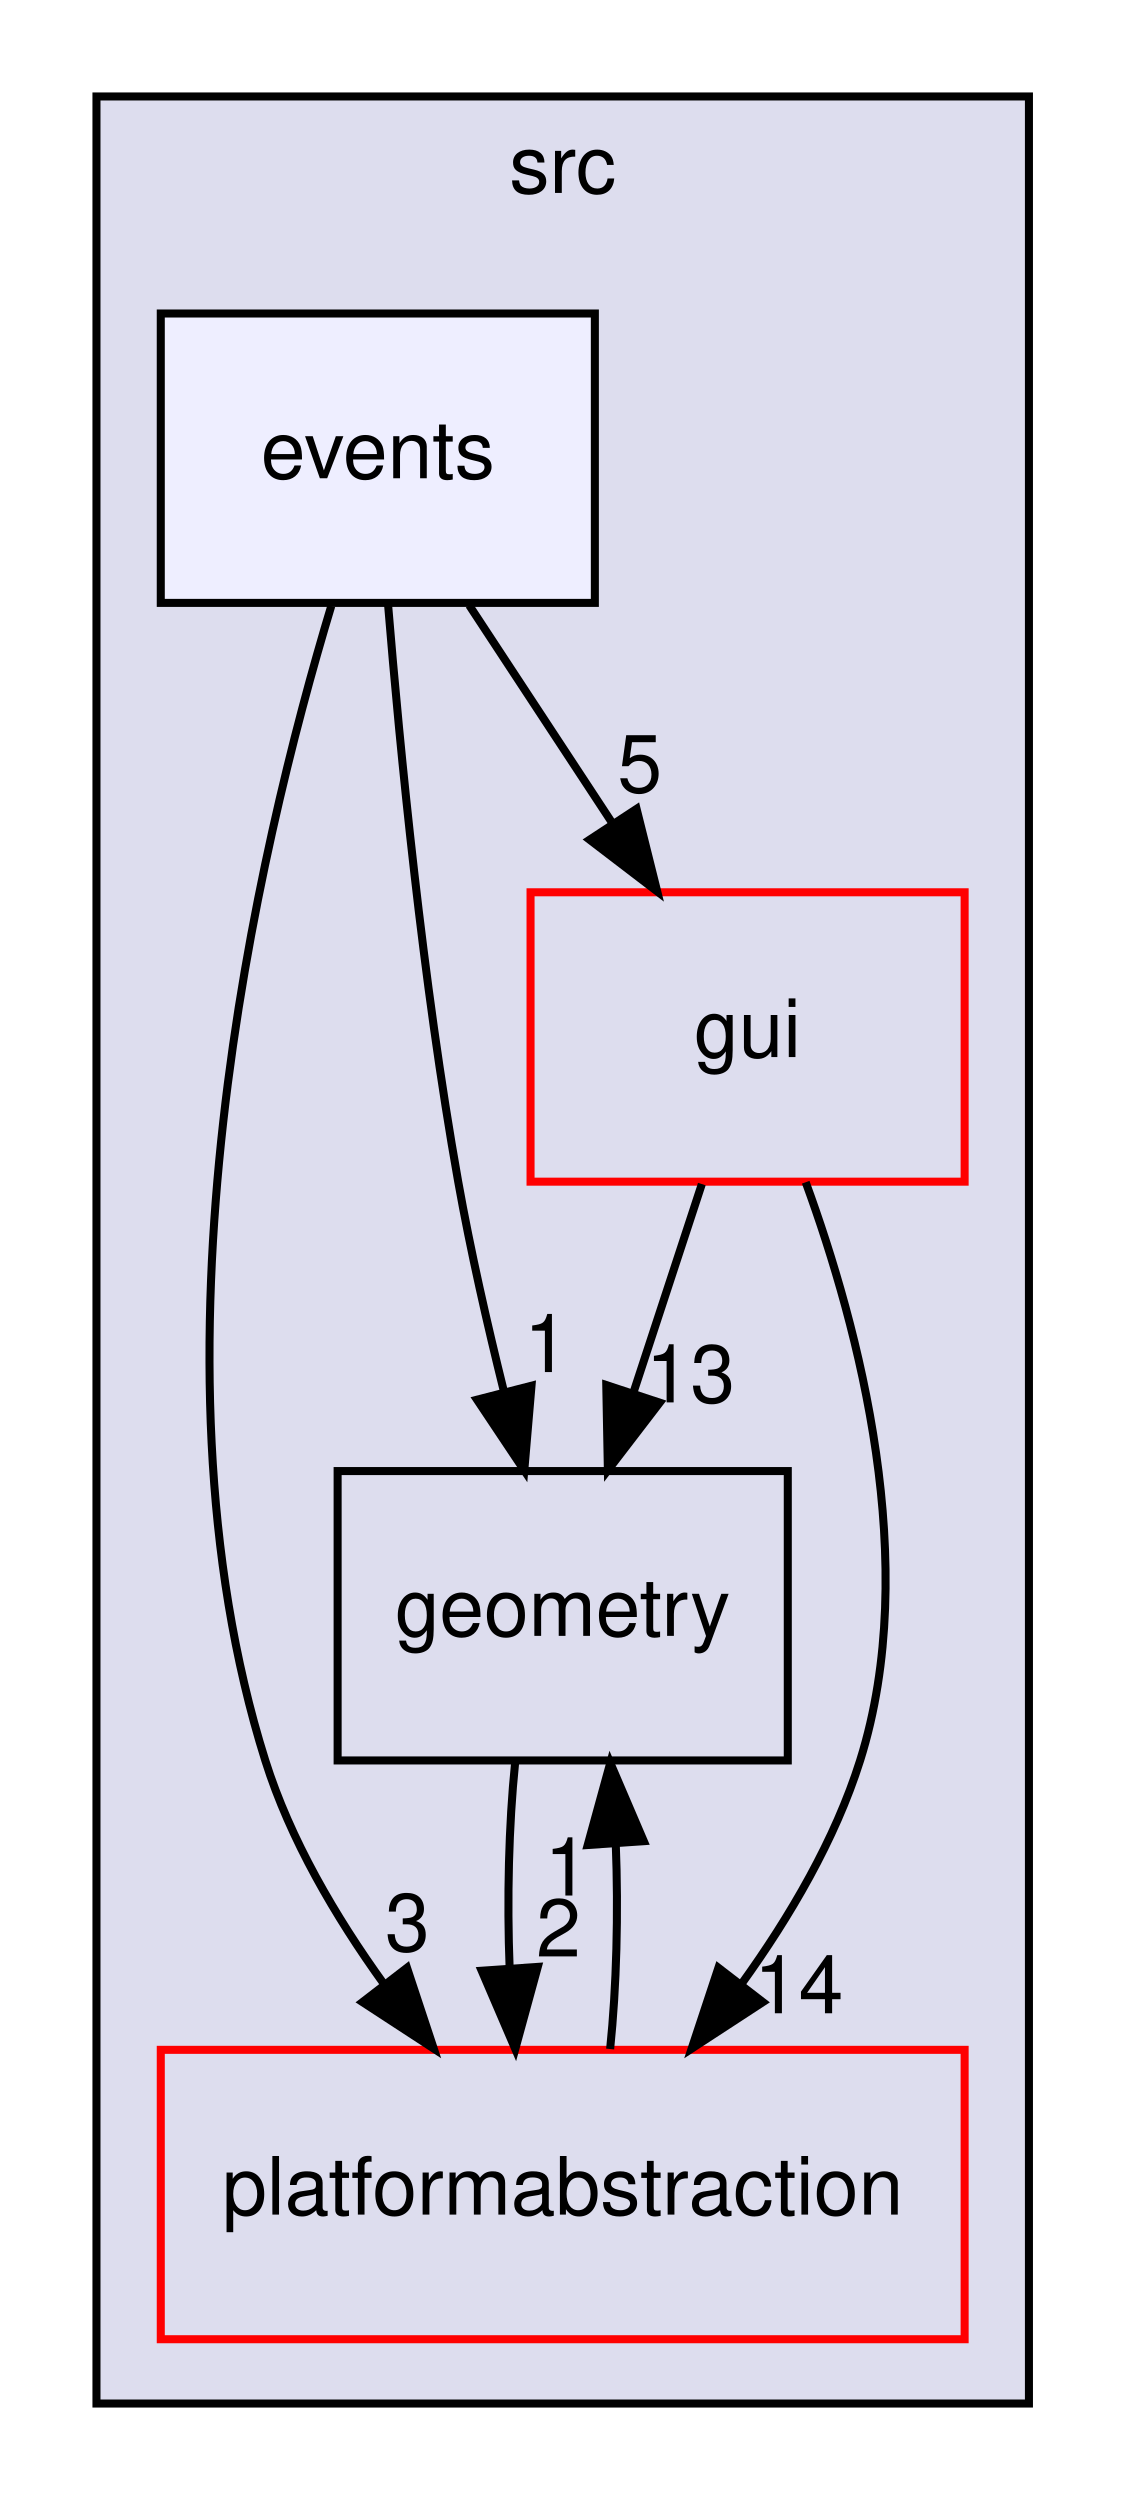
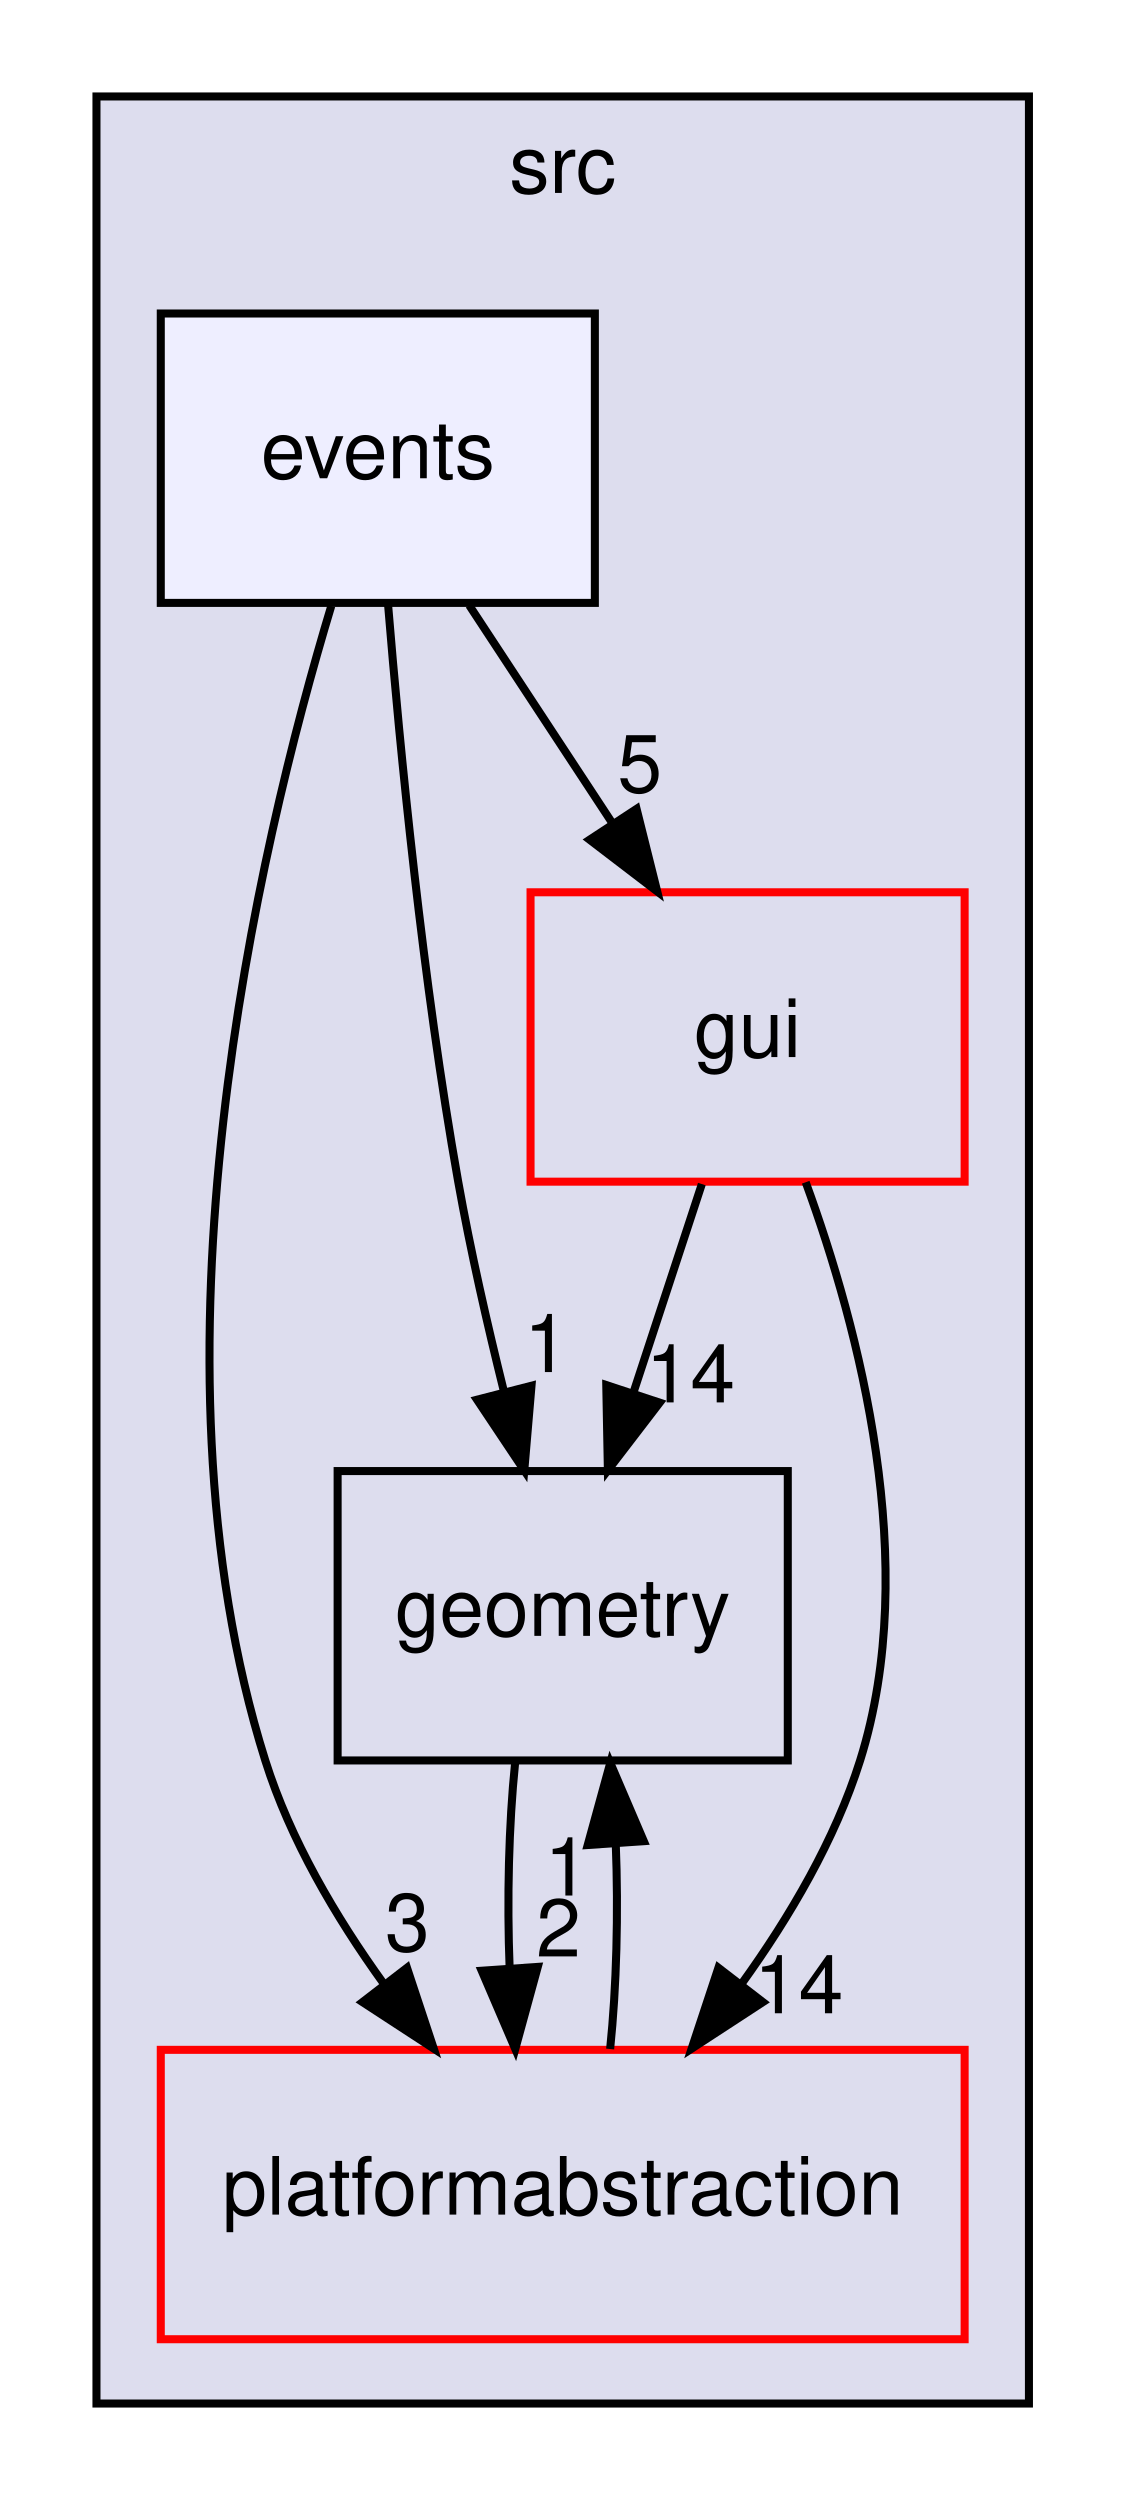
<svg xmlns="http://www.w3.org/2000/svg" xmlns:xlink="http://www.w3.org/1999/xlink" width="140pt" height="311pt" viewBox="0.00 0.00 140.00 311.00">
  <g id="graph0" class="graph" transform="scale(1 1) rotate(0) translate(4 307)">
    <g id="clust1" class="cluster">
      <g id="a_clust1">
        <a xlink:href="dir_68267d1309a1af8e8297ef4c3efbcdba.html" target="_top" xlink:title="src">
          <polygon fill="#ddddee" stroke="black" points="8,-8 8,-295 124,-295 124,-8 8,-8" />
          <text text-anchor="middle" x="66" y="-283" font-family="Helvetica,sans-Serif" font-size="10.00">src</text>
        </a>
      </g>
    </g>
    <g id="node1" class="node">
      <g id="a_node1">
        <a xlink:href="dir_405fd32de3649961a5f009c7a3fe84df.html" target="_top" xlink:title="geometry">
          <polygon fill="none" stroke="black" points="94,-124 38,-124 38,-88 94,-88 94,-124" />
          <text text-anchor="middle" x="66" y="-103.5" font-family="Helvetica,sans-Serif" font-size="10.00">geometry</text>
        </a>
      </g>
    </g>
    <g id="node2" class="node">
      <g id="a_node2">
        <a xlink:href="dir_79769c2014326999657a5fac8224bdec.html" target="_top" xlink:title="platformabstraction">
          <polygon fill="none" stroke="red" points="116,-52 16,-52 16,-16 116,-16 116,-52" />
          <text text-anchor="middle" x="66" y="-31.5" font-family="Helvetica,sans-Serif" font-size="10.00">platformabstraction</text>
        </a>
      </g>
    </g>
    <g id="edge3" class="edge">
      <path fill="none" stroke="black" d="M60.08,-87.7C59.29,-79.98 59.06,-70.71 59.4,-62.11" />
      <polygon fill="black" stroke="black" points="62.9,-62.32 60.1,-52.1 55.92,-61.84 62.9,-62.32" />
      <g id="a_edge3-headlabel">
-         <a xlink:href="dir_000003_000013.html" target="_top" xlink:title="2">
+         <a xlink:href="dir_000003_000010.html" target="_top" xlink:title="2">
          <text text-anchor="middle" x="65.48" y="-63.61" font-family="Helvetica,sans-Serif" font-size="10.00">2</text>
        </a>
      </g>
    </g>
    <g id="edge7" class="edge">
      <path fill="none" stroke="black" d="M71.9,-52.1C72.7,-59.79 72.94,-69.05 72.6,-77.67" />
      <polygon fill="black" stroke="black" points="69.11,-77.48 71.92,-87.7 76.09,-77.96 69.11,-77.48" />
      <g id="a_edge7-headlabel">
-         <a xlink:href="dir_000013_000003.html" target="_top" xlink:title="1">
+         <a xlink:href="dir_000010_000003.html" target="_top" xlink:title="1">
          <text text-anchor="middle" x="66.52" y="-71.2" font-family="Helvetica,sans-Serif" font-size="10.00">1</text>
        </a>
      </g>
    </g>
    <g id="node3" class="node">
      <g id="a_node3">
        <a xlink:href="dir_99d0482cf009f9d97a0877749b817f19.html" target="_top" xlink:title="gui">
          <polygon fill="none" stroke="red" points="116,-196 62,-196 62,-160 116,-160 116,-196" />
          <text text-anchor="middle" x="89" y="-175.5" font-family="Helvetica,sans-Serif" font-size="10.00">gui</text>
        </a>
      </g>
    </g>
    <g id="edge1" class="edge">
      <path fill="none" stroke="black" d="M83.31,-159.7C80.75,-151.9 77.67,-142.51 74.82,-133.83" />
      <polygon fill="black" stroke="black" points="78.07,-132.51 71.62,-124.1 71.42,-134.7 78.07,-132.51" />
      <g id="a_edge1-headlabel">
-         <a xlink:href="dir_000004_000003.html" target="_top" xlink:title="13">
-           <text text-anchor="middle" x="81.89" y="-132.54" font-family="Helvetica,sans-Serif" font-size="10.00">13</text>
+         <a xlink:href="dir_000004_000003.html" target="_top" xlink:title="14">
+           <text text-anchor="middle" x="81.89" y="-132.54" font-family="Helvetica,sans-Serif" font-size="10.00">14</text>
        </a>
      </g>
    </g>
    <g id="edge2" class="edge">
      <path fill="none" stroke="black" d="M96.23,-159.93C102.88,-141.75 110.65,-112.32 103,-88 99.9,-78.15 94.25,-68.53 88.28,-60.25" />
      <polygon fill="black" stroke="black" points="90.91,-57.94 82.04,-52.15 85.37,-62.21 90.91,-57.94" />
      <g id="a_edge2-headlabel">
-         <a xlink:href="dir_000004_000013.html" target="_top" xlink:title="14">
+         <a xlink:href="dir_000004_000010.html" target="_top" xlink:title="14">
          <text text-anchor="middle" x="95.36" y="-56.55" font-family="Helvetica,sans-Serif" font-size="10.00">14</text>
        </a>
      </g>
    </g>
    <g id="node4" class="node">
      <g id="a_node4">
        <a xlink:href="dir_14e1e259e8275dc0c459acef3bbf05ae.html" target="_top" xlink:title="events">
          <polygon fill="#eeeeff" stroke="black" points="70,-268 16,-268 16,-232 70,-232 70,-268" />
          <text text-anchor="middle" x="43" y="-247.5" font-family="Helvetica,sans-Serif" font-size="10.00">events</text>
        </a>
      </g>
    </g>
    <g id="edge4" class="edge">
      <path fill="none" stroke="black" d="M44.27,-231.84C45.75,-213.85 48.58,-184.8 53,-160 54.52,-151.47 56.61,-142.28 58.67,-133.98" />
      <polygon fill="black" stroke="black" points="62.12,-134.62 61.22,-124.07 55.34,-132.88 62.12,-134.62" />
      <g id="a_edge4-headlabel">
        <a xlink:href="dir_000002_000003.html" target="_top" xlink:title="1">
          <text text-anchor="middle" x="63.97" y="-136.31" font-family="Helvetica,sans-Serif" font-size="10.00">1</text>
        </a>
      </g>
    </g>
    <g id="edge5" class="edge">
      <path fill="none" stroke="black" d="M37.21,-231.61C28.14,-201.56 13.17,-138.32 29,-88 32.1,-78.15 37.75,-68.53 43.72,-60.25" />
      <polygon fill="black" stroke="black" points="46.63,-62.21 49.96,-52.15 41.09,-57.94 46.63,-62.21" />
      <g id="a_edge5-headlabel">
-         <a xlink:href="dir_000002_000013.html" target="_top" xlink:title="3">
+         <a xlink:href="dir_000002_000010.html" target="_top" xlink:title="3">
          <text text-anchor="middle" x="46.68" y="-64.29" font-family="Helvetica,sans-Serif" font-size="10.00">3</text>
        </a>
      </g>
    </g>
    <g id="edge6" class="edge">
      <path fill="none" stroke="black" d="M54.37,-231.7C59.72,-223.56 66.2,-213.69 72.11,-204.7" />
      <polygon fill="black" stroke="black" points="75.19,-206.38 77.76,-196.1 69.34,-202.54 75.19,-206.38" />
      <g id="a_edge6-headlabel">
        <a xlink:href="dir_000002_000004.html" target="_top" xlink:title="5">
          <text text-anchor="middle" x="75.59" y="-208.45" font-family="Helvetica,sans-Serif" font-size="10.00">5</text>
        </a>
      </g>
    </g>
  </g>
</svg>
